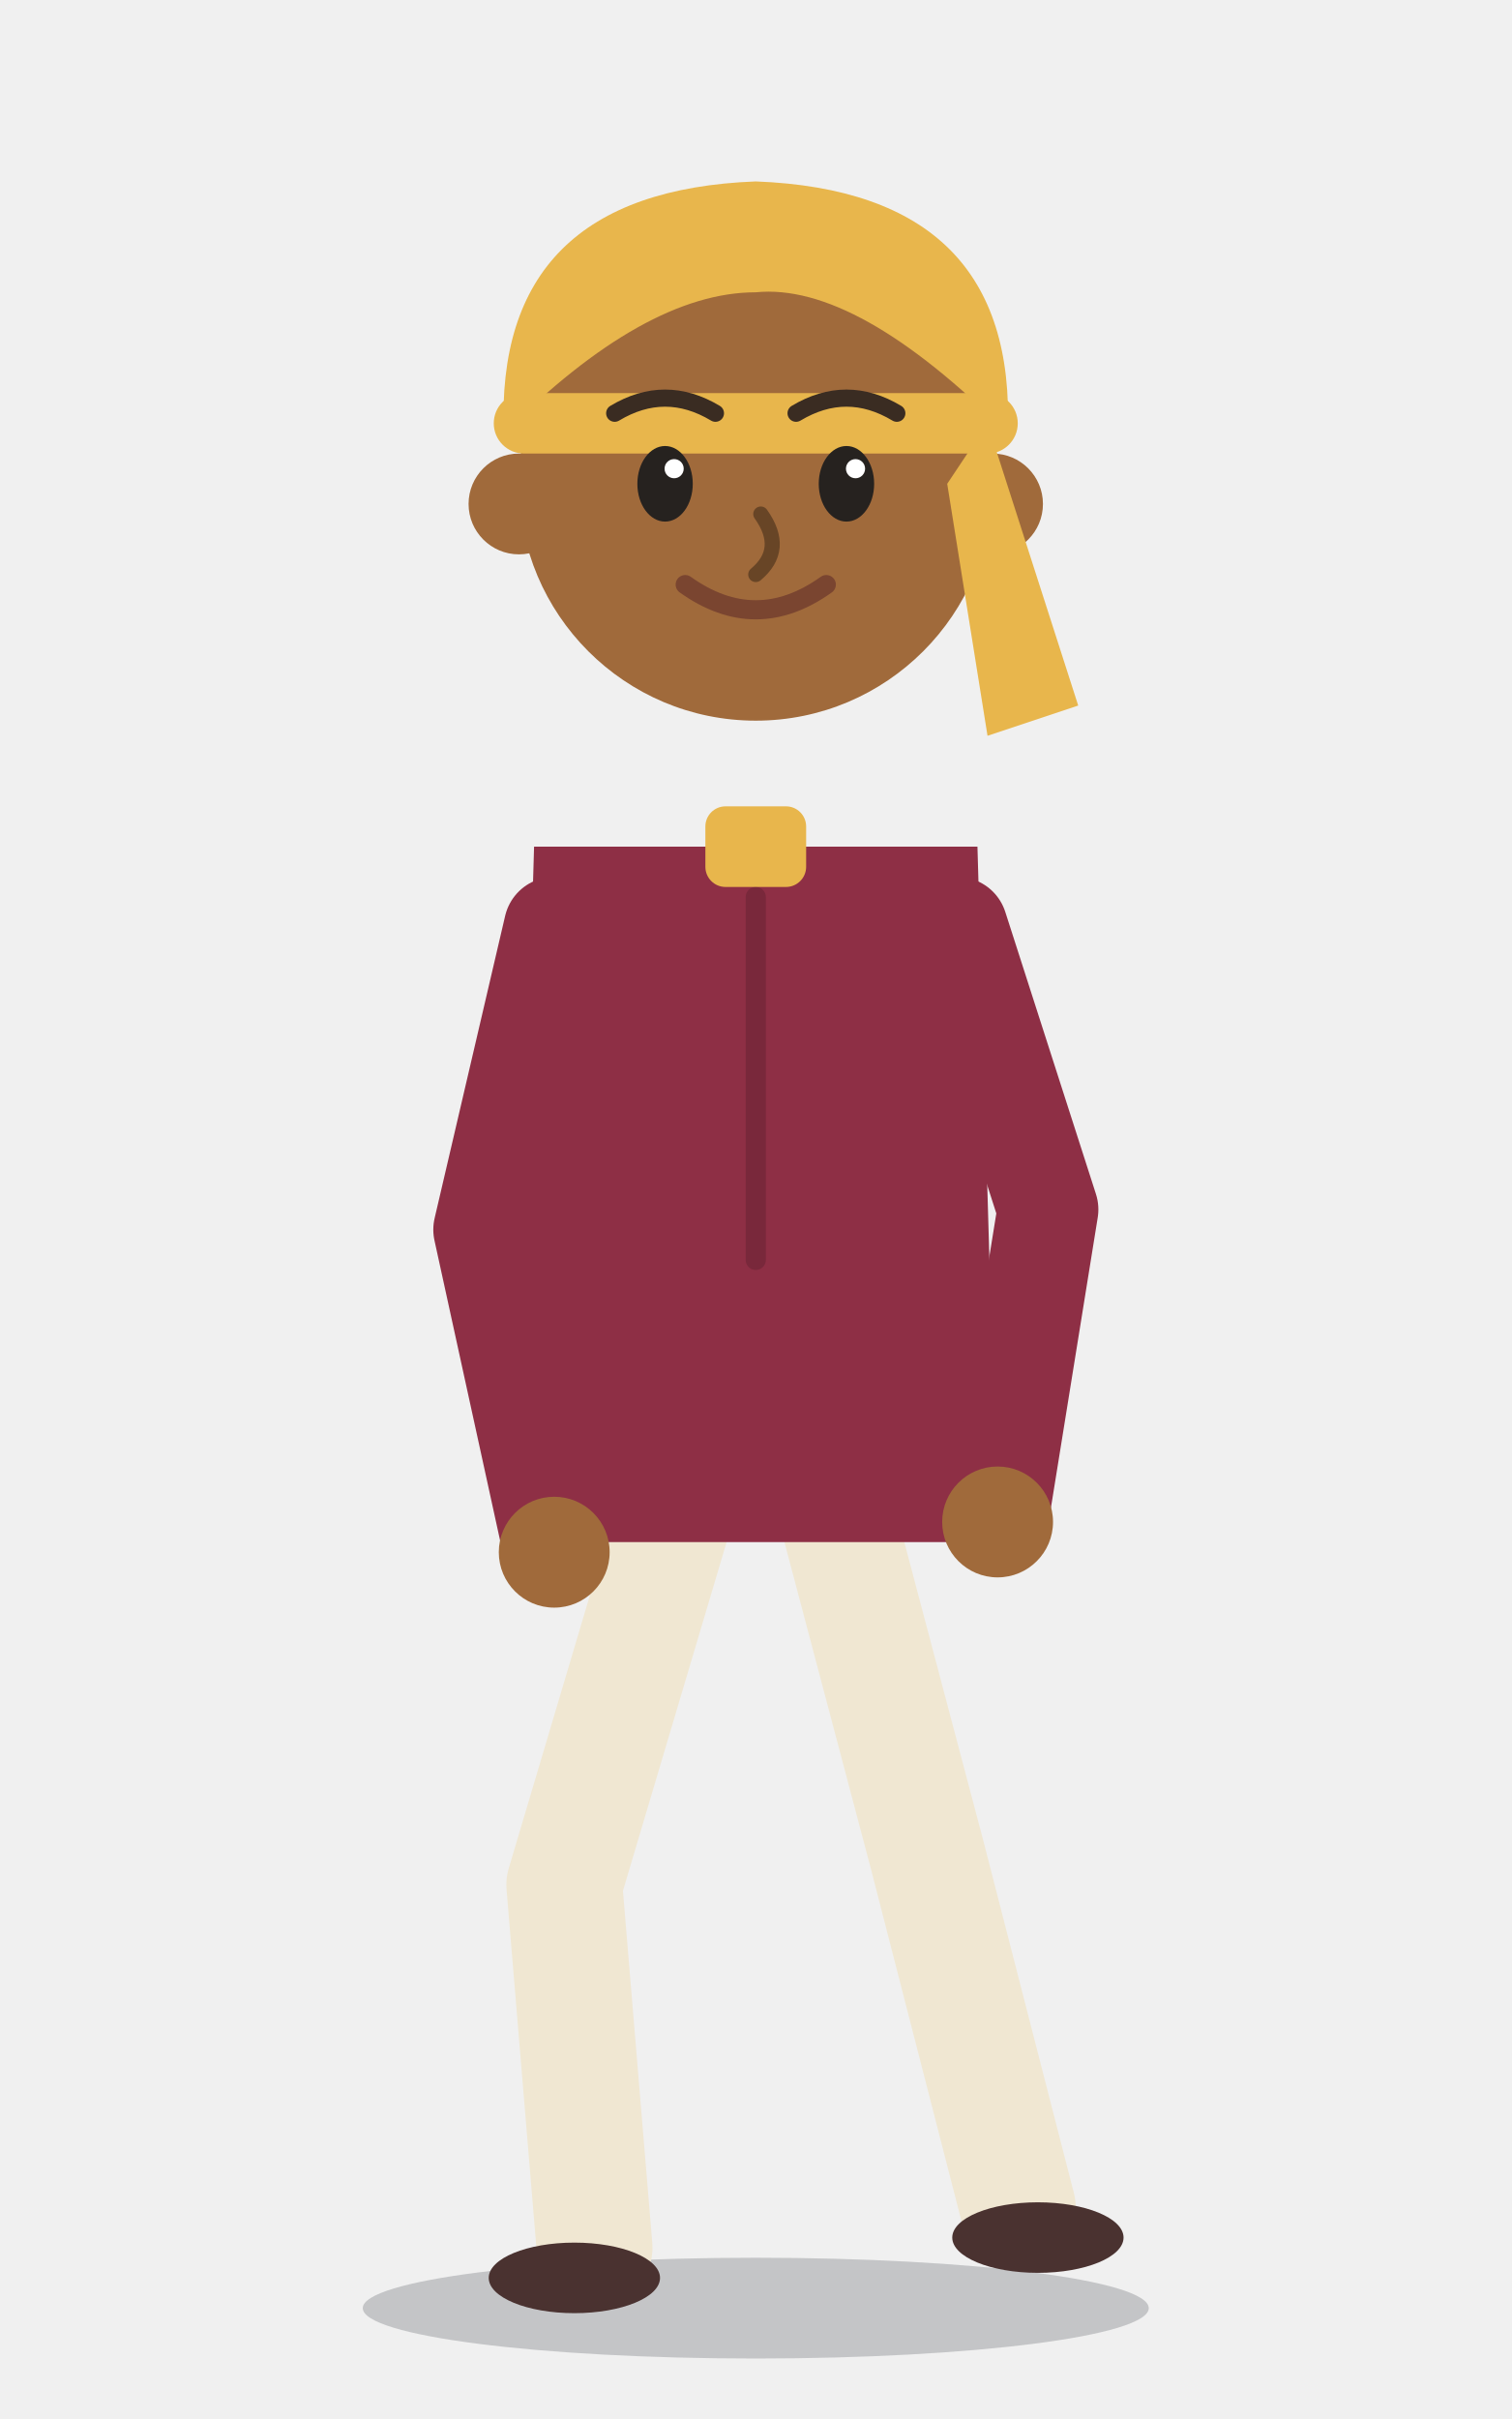
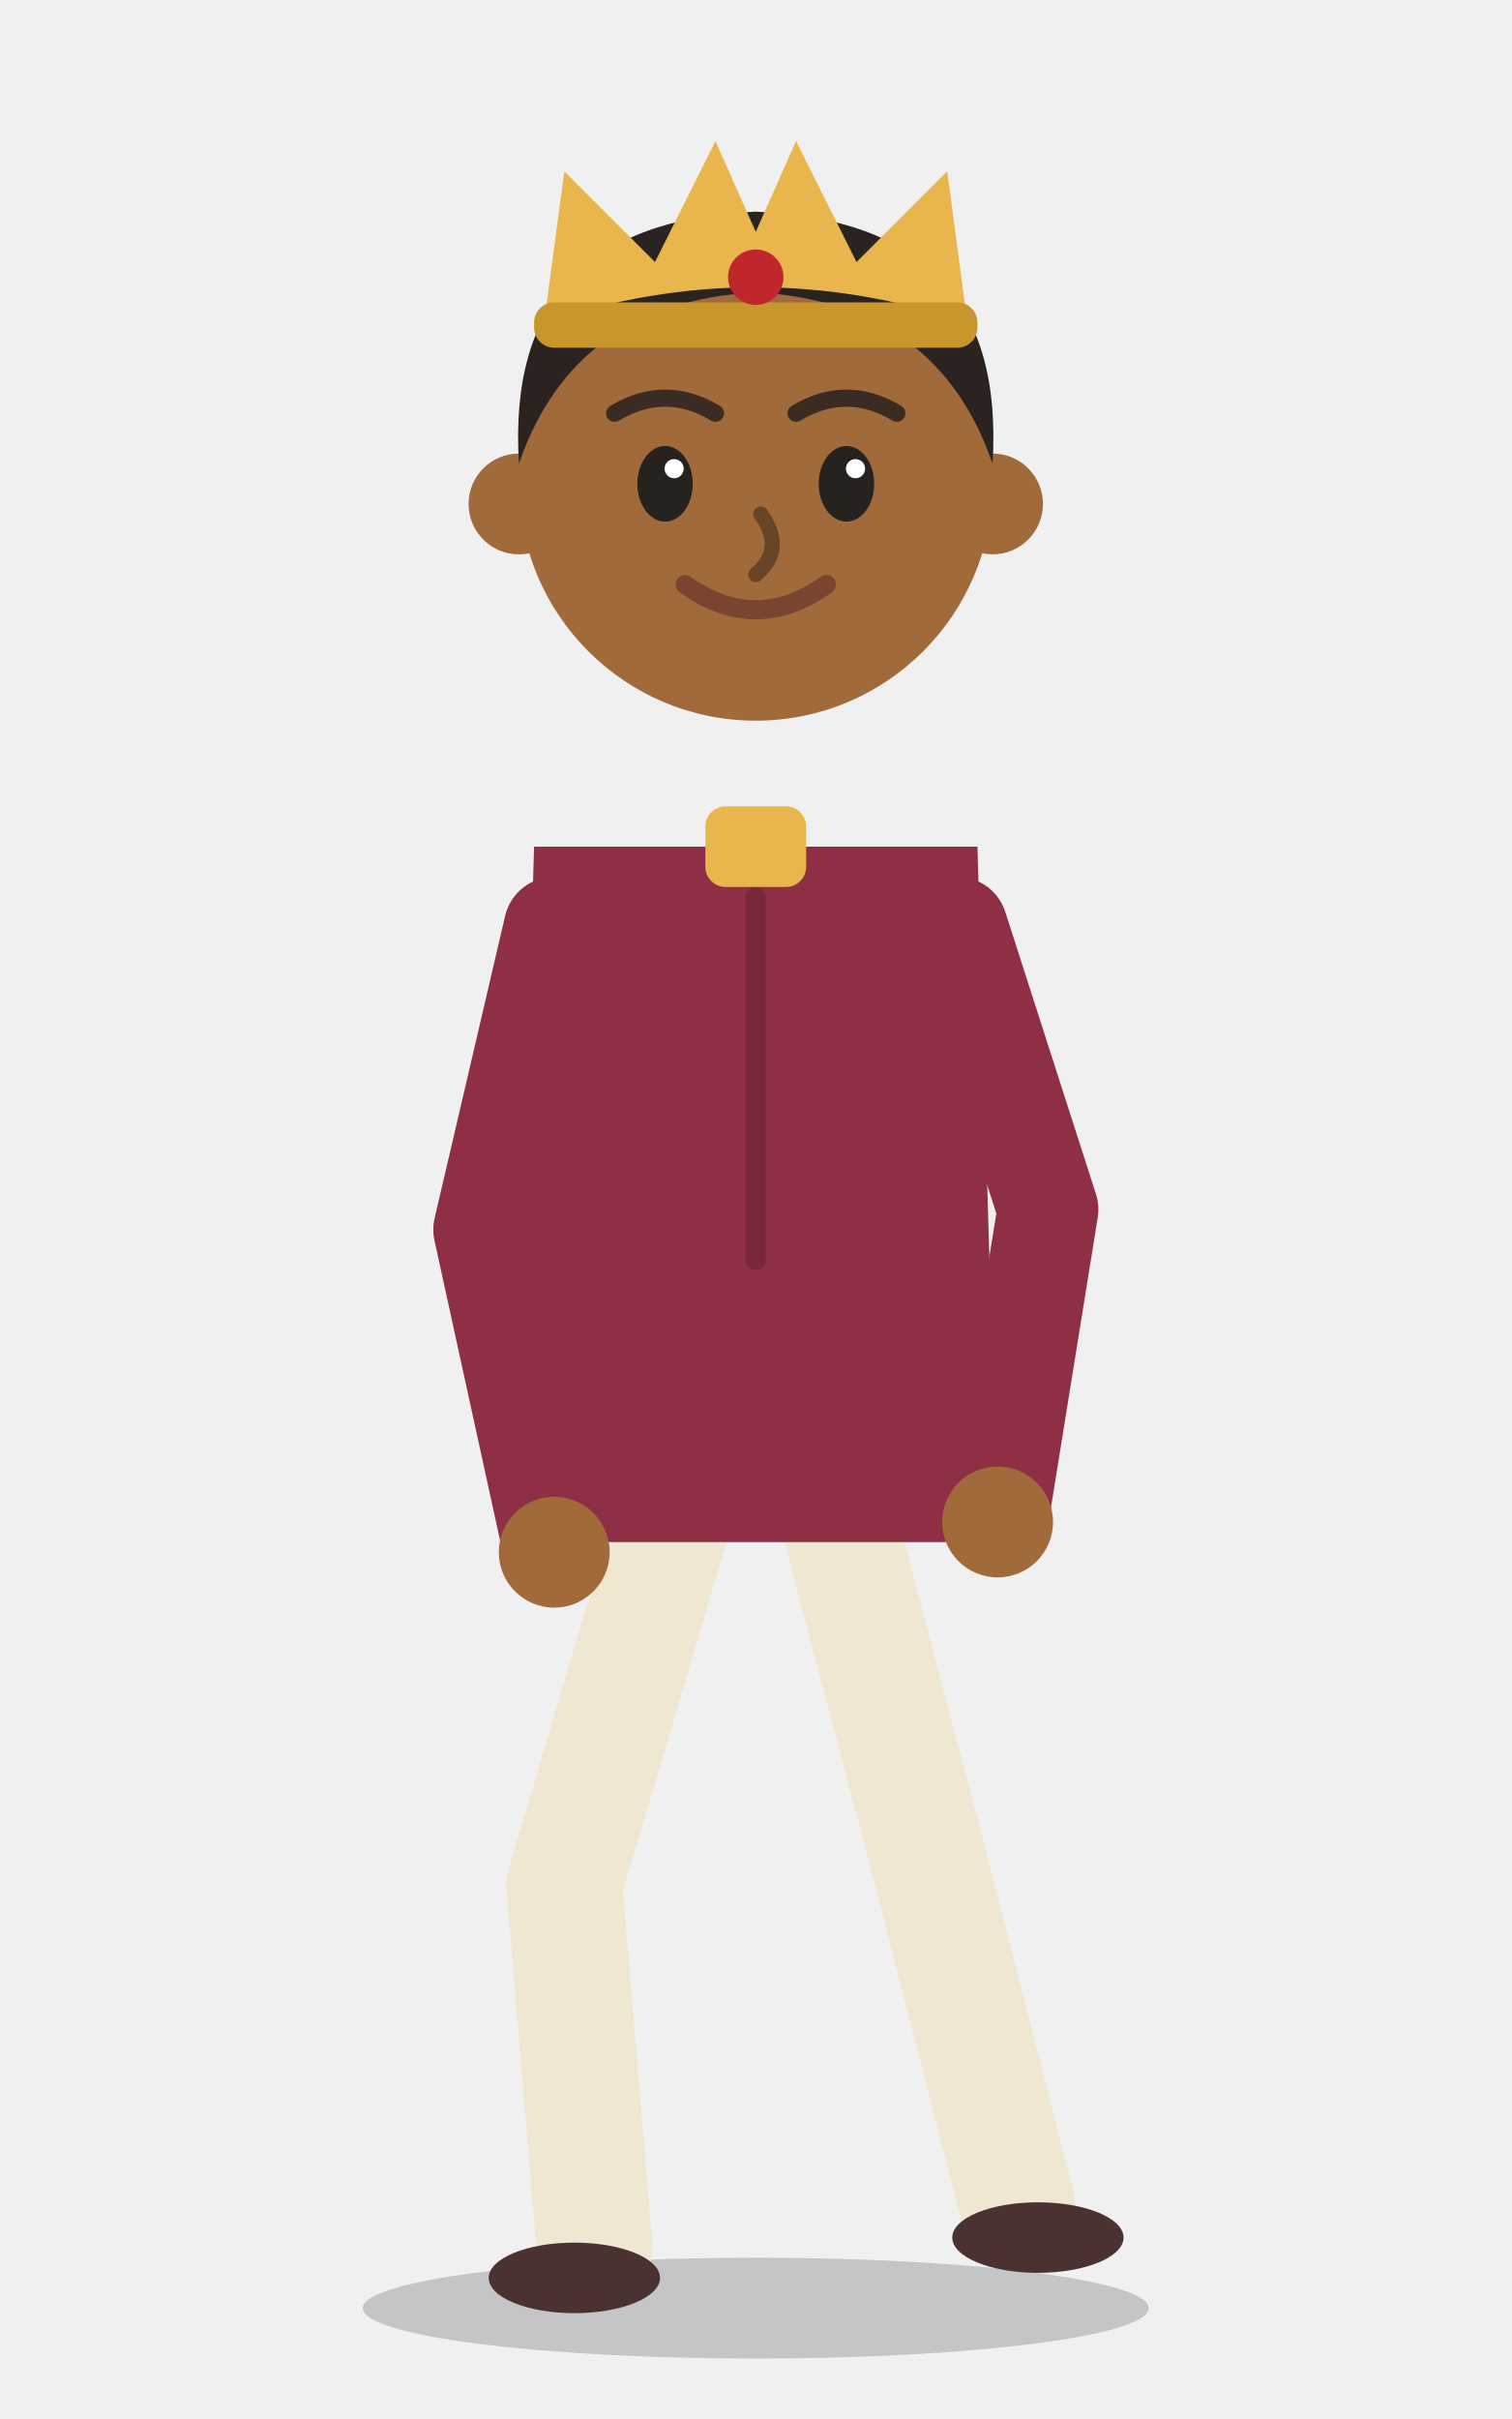
<svg xmlns="http://www.w3.org/2000/svg" viewBox="0 0 300 480">
  <ellipse cx="150" cy="458" rx="78" ry="10" fill="rgba(20,26,38,0.20)" />
  <path d="M134,300 L112,374 L118,446" fill="none" stroke="#f0e7d2" stroke-width="23" stroke-linecap="round" stroke-linejoin="round" />
  <path d="M166,300 L184,368 L202,438" fill="none" stroke="#f0e7d2" stroke-width="23" stroke-linecap="round" stroke-linejoin="round" />
  <ellipse cx="114" cy="452" rx="17" ry="7" fill="#4a3230" />
  <ellipse cx="206" cy="444" rx="17" ry="7" fill="#4a3230" />
  <path d="M106,168 L194,168 L198,306 L102,306 Z" fill="#8e2f45" />
  <rect x="140" y="160" width="20" height="16" fill="#e8b64c" rx="4" />
  <line x1="150" y1="178" x2="150" y2="250" stroke="rgba(0,0,0,0.15)" stroke-width="4" stroke-linecap="round" />
  <path d="M110,184 L96,244 L110,308" fill="none" stroke="#8e2f45" stroke-width="20" stroke-linecap="round" stroke-linejoin="round" />
  <circle cx="110" cy="308" r="11" fill="#a06a3b" />
  <path d="M190,184 L208,240 L198,302" fill="none" stroke="#8e2f45" stroke-width="20" stroke-linecap="round" stroke-linejoin="round" />
  <circle cx="198" cy="302" r="11" fill="#a06a3b" />
  <circle cx="103" cy="100" r="10" fill="#a06a3b" />
  <circle cx="197" cy="100" r="10" fill="#a06a3b" />
  <circle cx="150" cy="96" r="47" fill="#a06a3b" />
-   <path d="M100,86 Q98,38 150,36 Q202,38 200,86 Q170,56 150,58 Q128,58 100,86 Z" fill="#e8b64c" />
-   <rect x="98" y="78" width="104" height="12" fill="#e8b64c" rx="6" />
-   <path d="M196,84 L214,140 L196,146 L188,96 Z" fill="#e8b64c" />
+   <path d="M103,92 Q100,44 150,42 Q200,44 197,92 Q186,60 150,58 Q114,60 103,92 Z" fill="#2b2320" />
+   <path d="M108,64 L112,34 L130,52 L142,28 L150,46 L158,28 L170,52 L188,34 L192,64 Q150,50 108,64 Z" fill="#e8b64c" />
+   <rect x="106" y="60" width="88" height="9" fill="#c9962e" rx="4" />
+   <circle cx="150" cy="55" r="5.5" fill="#c0272d" />
  <ellipse cx="132" cy="96" rx="5.5" ry="7.5" fill="#26221f" />
  <circle cx="133.8" cy="93" r="1.9" fill="#ffffff" />
  <ellipse cx="168" cy="96" rx="5.5" ry="7.5" fill="#26221f" />
  <circle cx="169.8" cy="93" r="1.9" fill="#ffffff" />
  <path d="M122,82 q10,-6 20,0" fill="none" stroke="#3a2c22" stroke-width="3.4" stroke-linecap="round" stroke-linejoin="round" />
  <path d="M158,82 q10,-6 20,0" fill="none" stroke="#3a2c22" stroke-width="3.4" stroke-linecap="round" stroke-linejoin="round" />
  <path d="M151,102 q5,7 -1,12" fill="none" stroke="rgba(0,0,0,0.35)" stroke-width="3" stroke-linecap="round" stroke-linejoin="round" />
  <path d="M136,116 q14,10 28,0" fill="none" stroke="#7a4530" stroke-width="3.8" stroke-linecap="round" stroke-linejoin="round" />
</svg>
